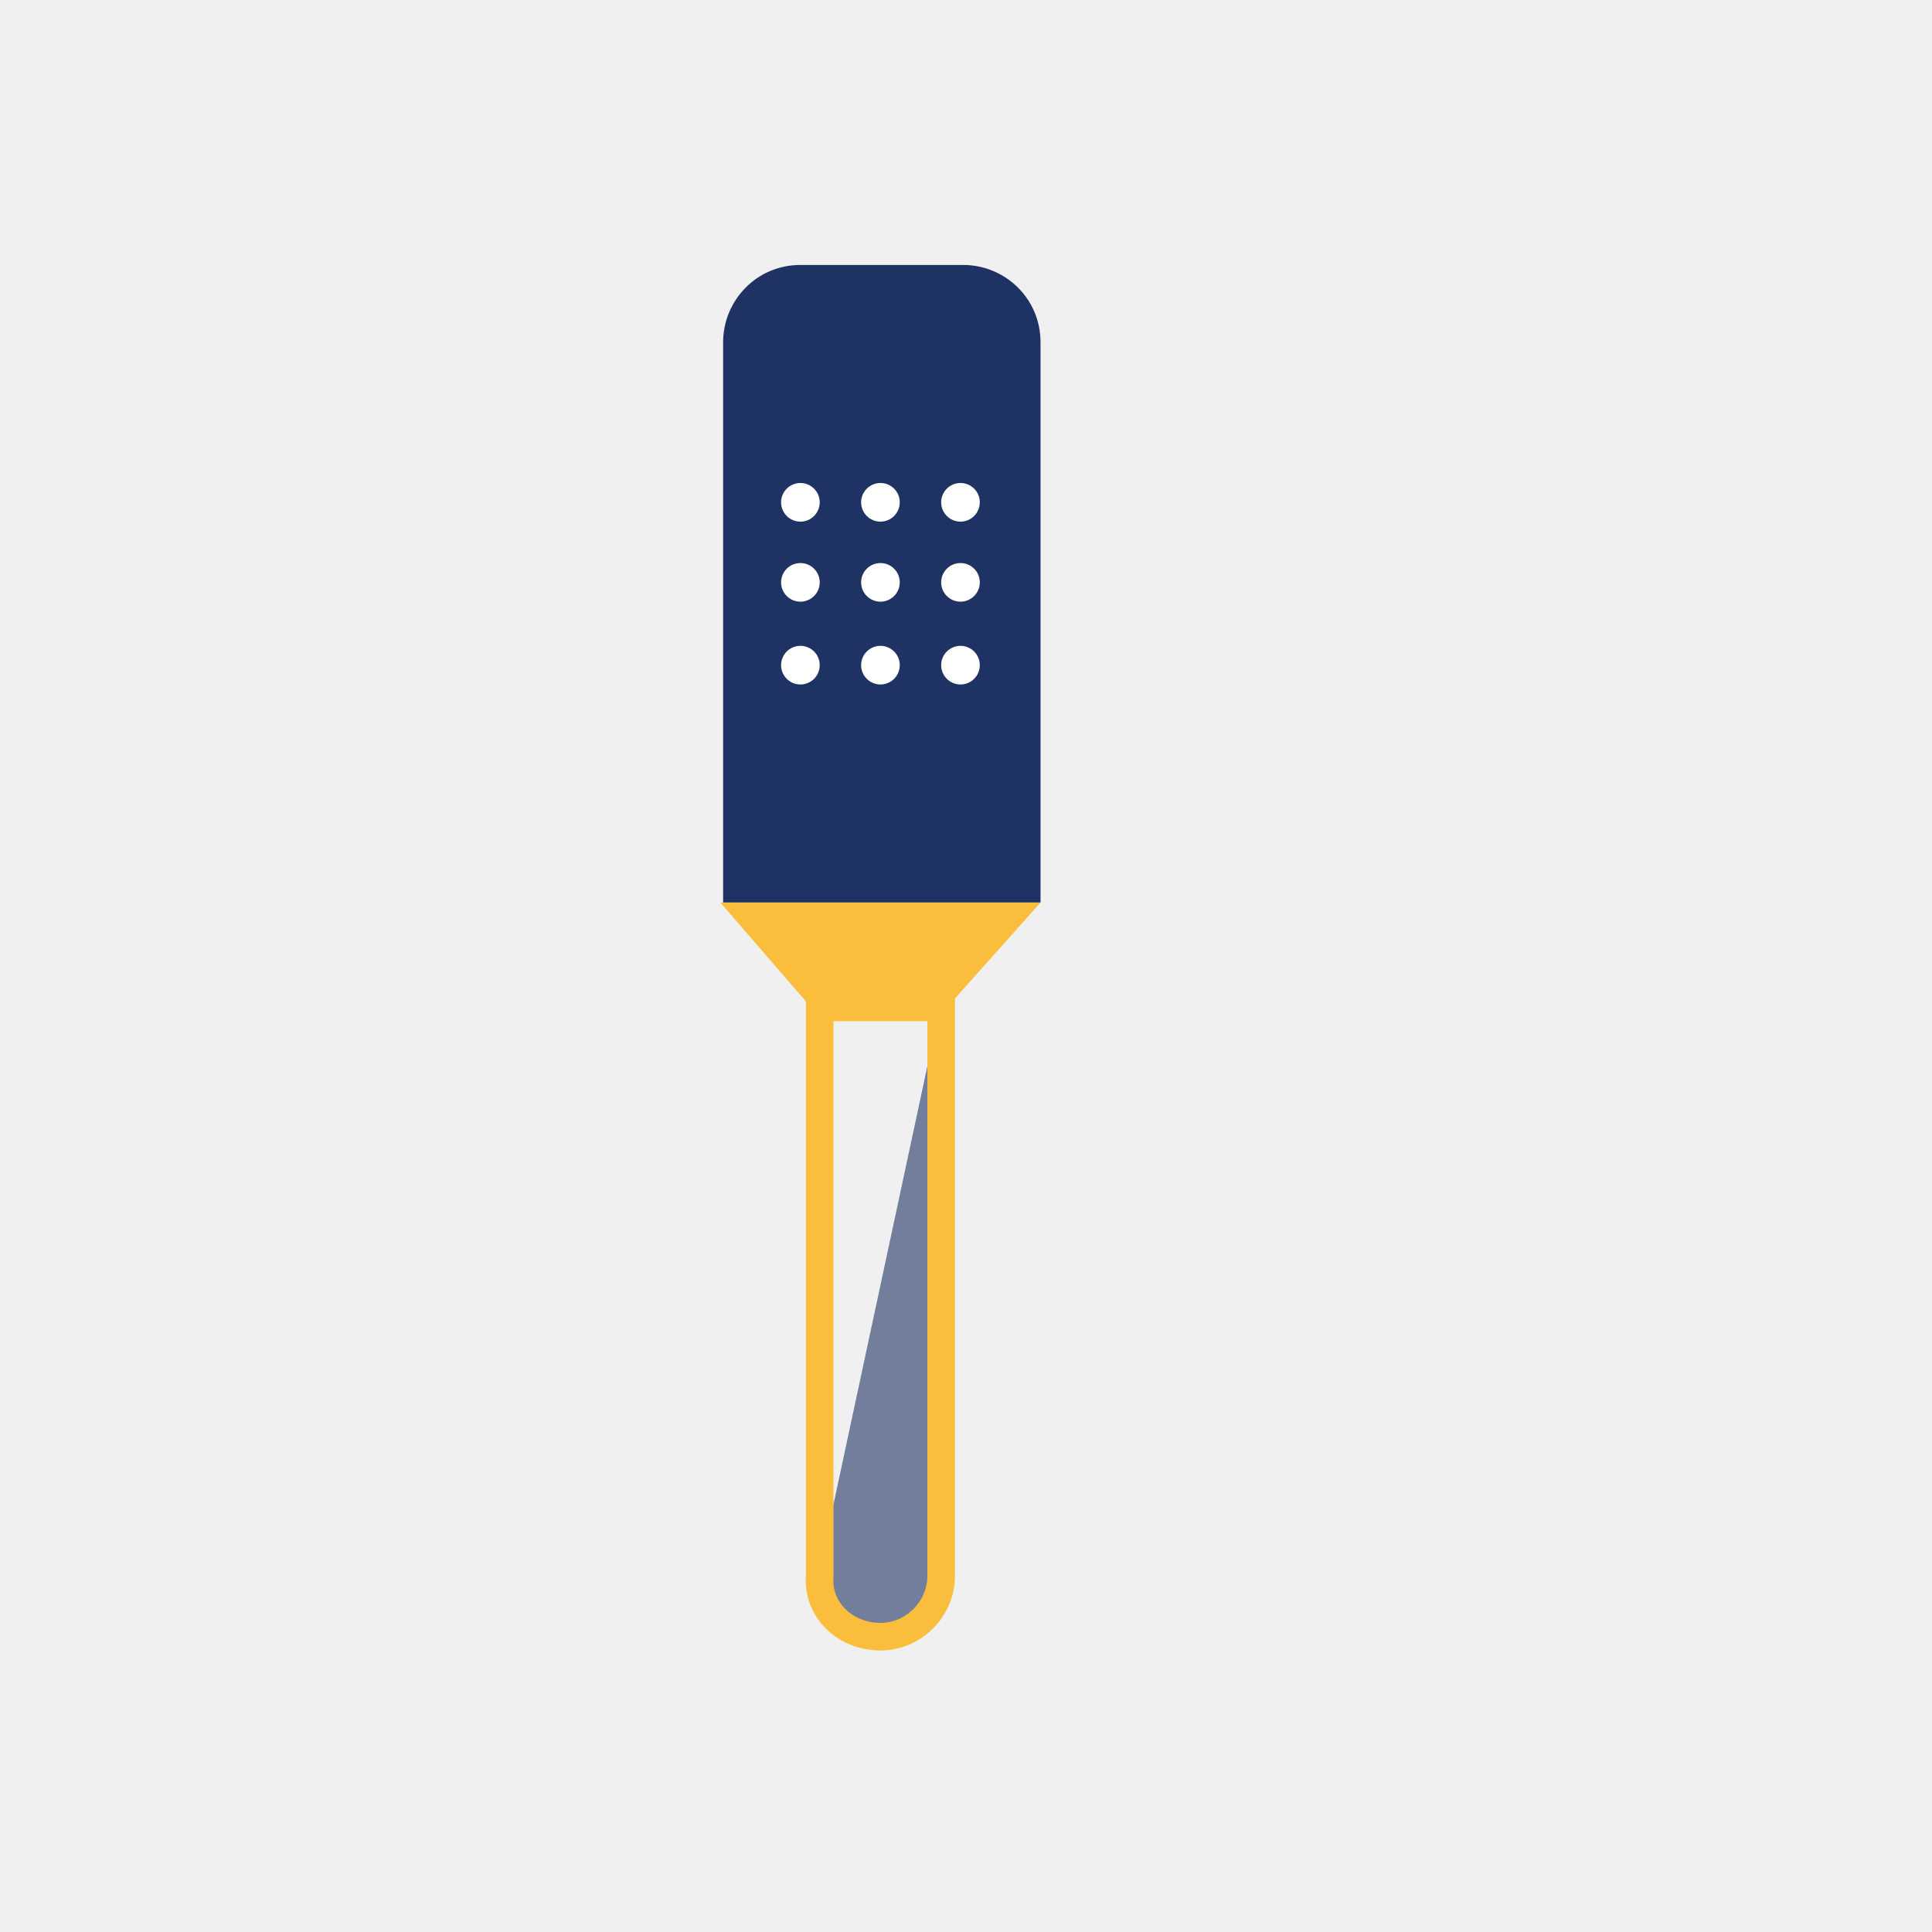
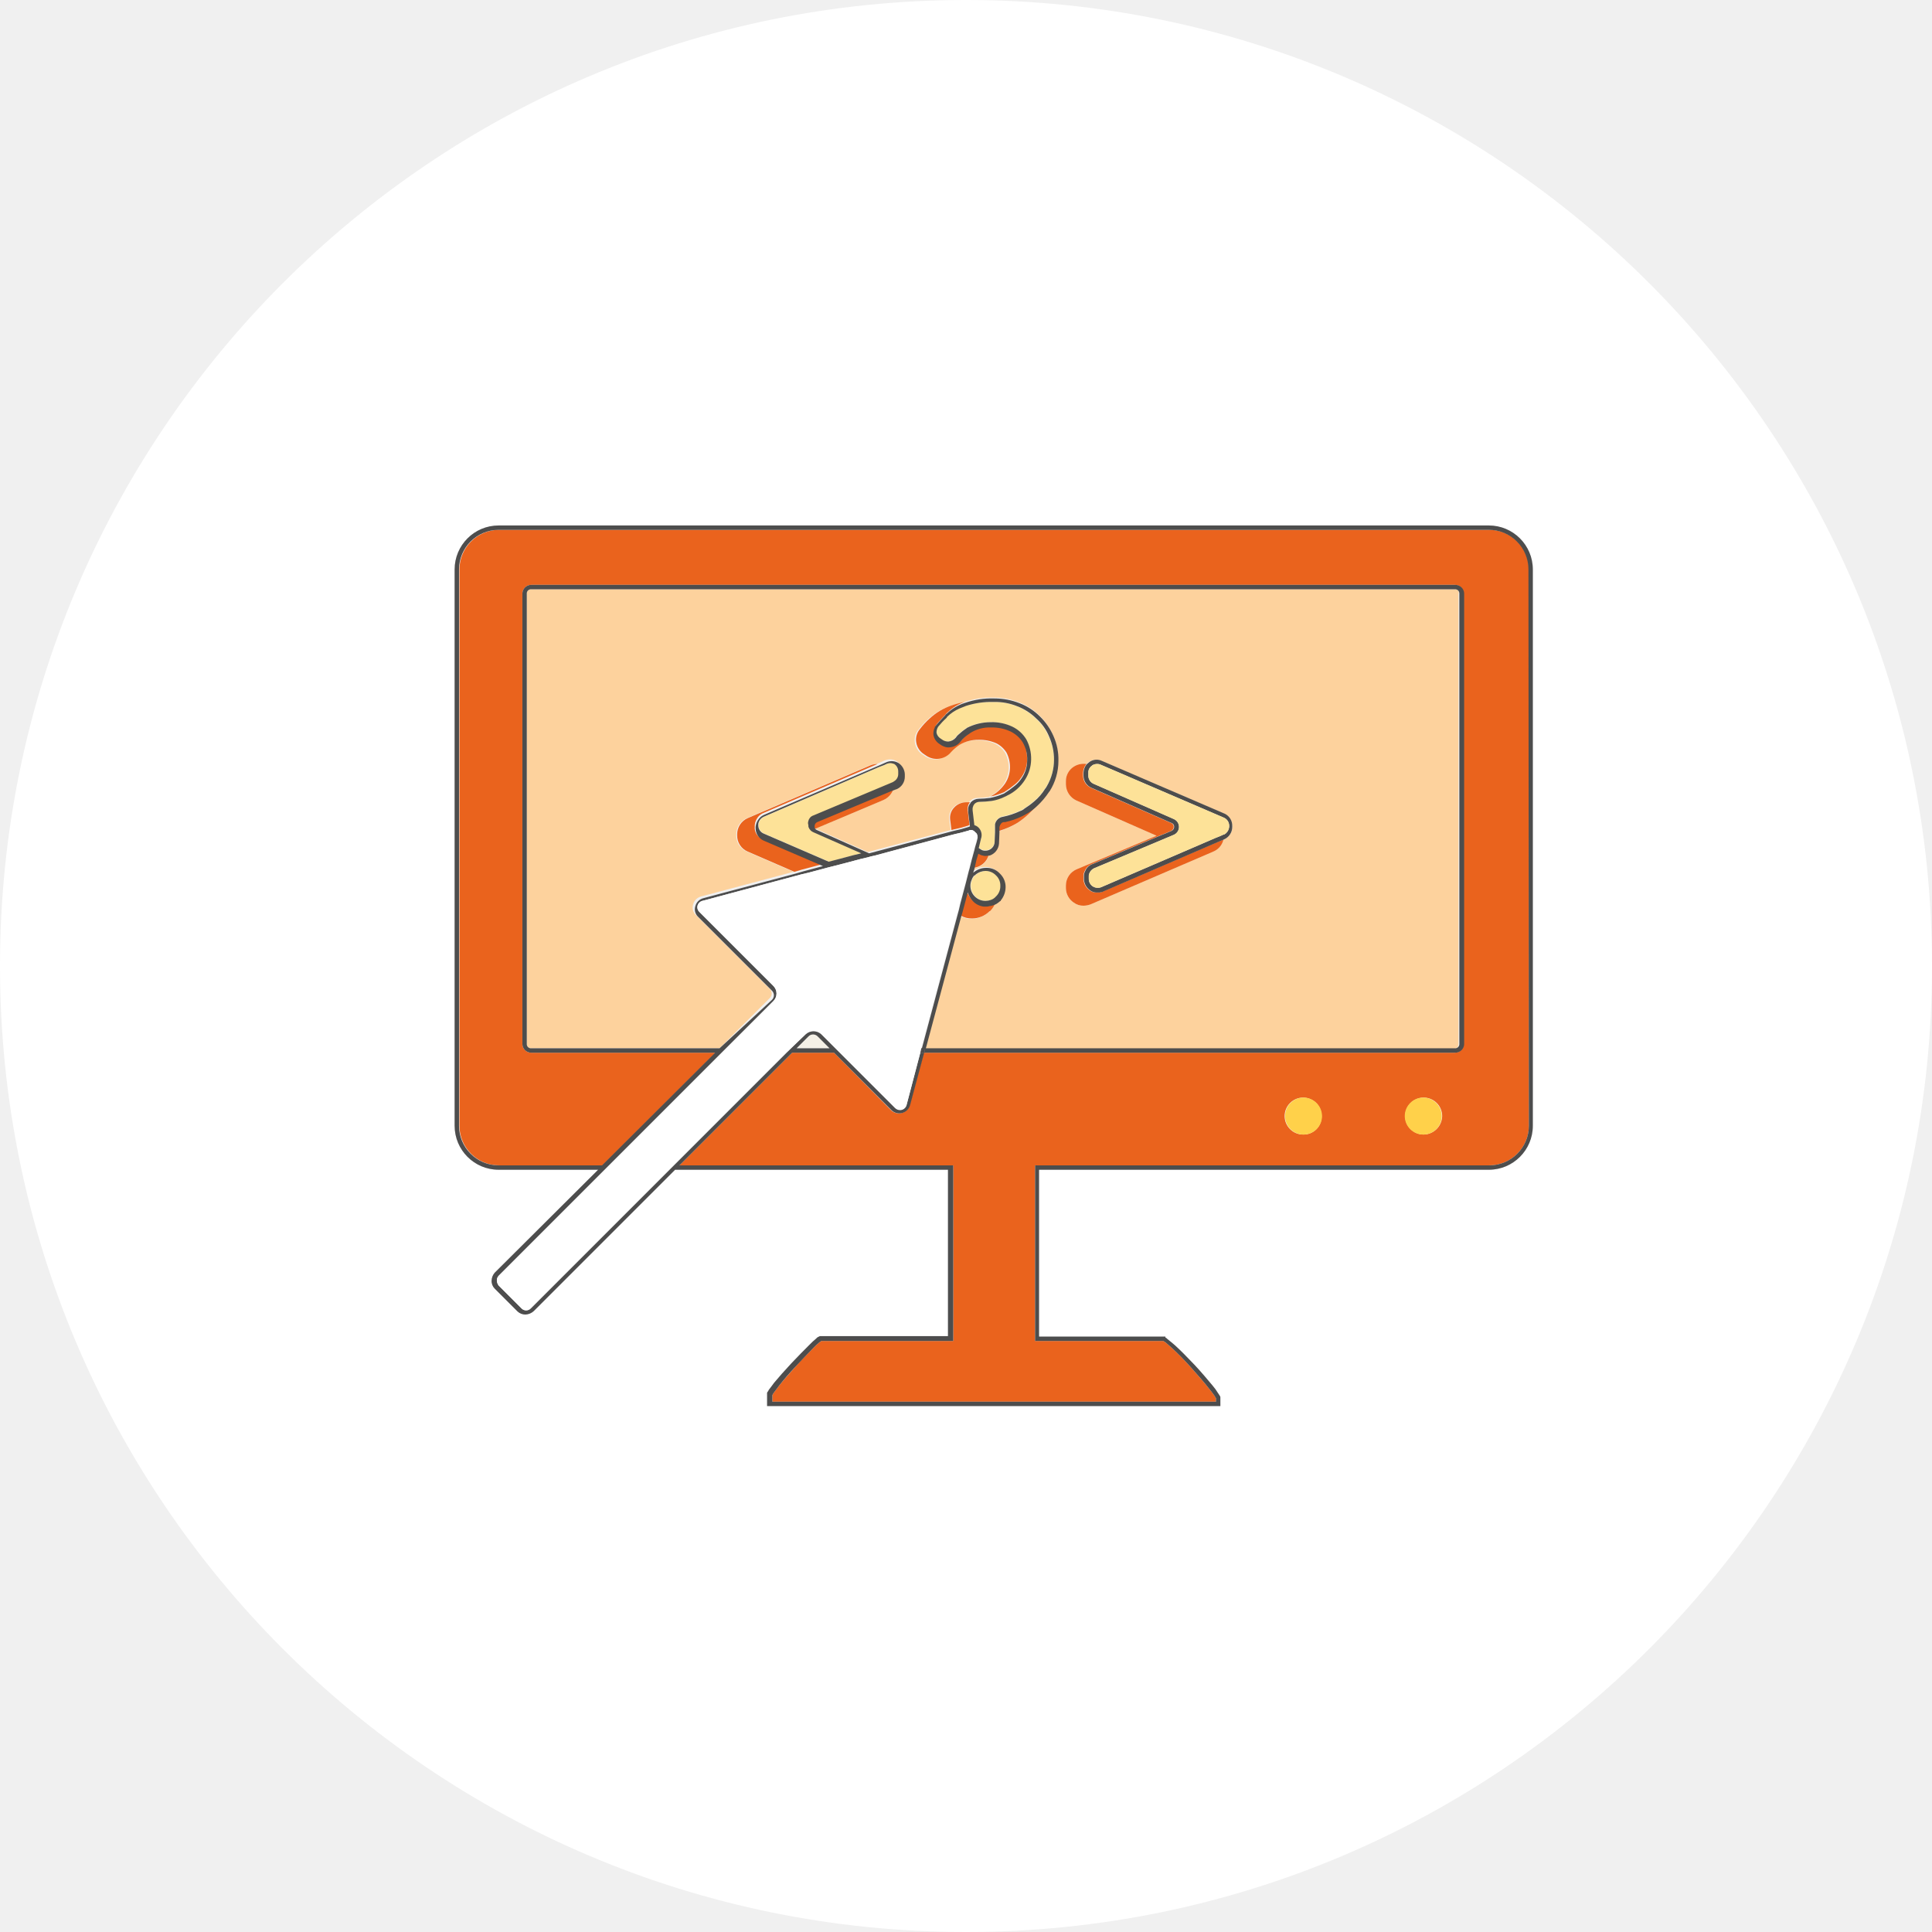
- <svg xmlns="http://www.w3.org/2000/svg" version="1.1" id="Layer_1" x="0px" y="0px" viewBox="-444 246 70 70" style="enable-background:new -444 246 70 70;" xml:space="preserve">
-   <style type="text/css">
- 	.st0{fill-rule:evenodd;clip-rule:evenodd;fill:#1E3264;}
- 	.st1{fill-rule:evenodd;clip-rule:evenodd;fill:#FABE3C;}
- 	.st2{fill:#FFFFFF;}
- 	.st3{opacity:0.6;fill:#1E3264;}
- 	.st4{fill-rule:evenodd;clip-rule:evenodd;fill:none;stroke:#FABE3C;stroke-miterlimit:10;}
- </style>
-   <path id="XMLID_24_" class="st0" d="M-417.9,278.7h11.6v-20.3c0-1.6-1.3-2.8-2.8-2.8h-5.9c-1.6,0-2.8,1.3-2.8,2.8V278.7z" />
-   <polyline id="XMLID_23_" class="st1" points="-406.3,278.7 -409.6,282.4 -414.7,282.4 -417.9,278.7 " />
-   <g id="XMLID_19_">
-     <circle id="XMLID_22_" class="st2" cx="-415" cy="264.2" r="0.7" />
-     <circle id="XMLID_21_" class="st2" cx="-412.1" cy="264.2" r="0.7" />
-     <circle id="XMLID_20_" class="st2" cx="-409.2" cy="264.2" r="0.7" />
+ <svg xmlns="http://www.w3.org/2000/svg" viewBox="0 0 439 439">
+   <g id="Layer_2" data-name="Layer 2">
+     <g id="Слой_1" data-name="Слой 1">
+       <path d="M209.3,238.2l-.1.5-.1.5h.9l.1-.5.1-.5ZM221,197.8l-.1.2c.1-.1.2-.2.3-.2Zm-11.7,40.4-.1.5-.1.5h.9l.1-.5.1-.5ZM221,197.8l-.1.2c.1-.1.2-.2.3-.2Zm-11.7,40.4-.1.5-.1.5h.9l.1-.5.1-.5ZM221,197.8l-.1.2c.1-.1.2-.2.3-.2Zm-11.7,40.4-.1.5-.1.5h.9l.1-.5.1-.5ZM221,197.8l-.1.2c.1-.1.2-.2.3-.2Zm-11.7,40.4-.1.5-.1.5h.9l.1-.5.1-.5ZM221,197.8l-.1.2c.1-.1.2-.2.3-.2Zm-11.7,40.4-.1.5-.1.5h.9l.1-.5.1-.5ZM221,197.8l-.1.2c.1-.1.2-.2.3-.2Zm-11.7,40.4-.1.5-.1.5h.9l.1-.5.1-.5ZM221,197.8l-.1.2c.1-.1.2-.2.3-.2Zm-11.7,40.4-.1.5-.1.5h.9l.1-.5.1-.5ZM221,197.8l-.1.2c.1-.1.2-.2.3-.2Zm-11.7,40.4-.1.5-.1.5h.9l.1-.5.1-.5ZM221,197.8l-.1.2c.1-.1.2-.2.3-.2Zm-11.7,40.4-.1.5-.1.5h.9l.1-.5.1-.5ZM221,197.8l-.1.2c.1-.1.2-.2.3-.2Zm-11.7,40.4-.1.5-.1.5h.9l.1-.5.1-.5ZM221,197.8l-.1.2c.1-.1.2-.2.3-.2Zm-11.7,40.4-.1.5-.1.5h.9l.1-.5.1-.5ZM221,197.8l-.1.2c.1-.1.2-.2.3-.2Zm-11.7,40.4-.1.5-.1.5h.9l.1-.5.1-.5ZM221,197.8l-.1.2c.1-.1.2-.2.3-.2Zm-11.7,40.4-.1.5-.1.5h.9l.1-.5.1-.5ZM221,197.8l-.1.2c.1-.1.2-.2.3-.2Zm-11.7,40.4-.1.5-.1.5h.9l.1-.5.1-.5ZM221,197.8l-.1.2c.1-.1.2-.2.3-.2Zm-11.7,40.4-.1.5-.1.5h.9l.1-.5.1-.5ZM221,197.8l-.1.2c.1-.1.2-.2.3-.2Zm-11.7,40.4-.1.5-.1.5h.9l.1-.5.1-.5ZM221,197.8l-.1.2c.1-.1.2-.2.3-.2Zm-11.7,40.4-.1.5-.1.5h.9l.1-.5.1-.5ZM221,197.8l-.1.2c.1-.1.2-.2.3-.2Zm-11.7,40.4-.1.5-.1.5h.9l.1-.5.1-.5ZM221,197.8l-.1.2c.1-.1.2-.2.3-.2Zm-11.7,40.4-.1.5-.1.5h.9l.1-.5.1-.5ZM221,197.8l-.1.2c.1-.1.2-.2.3-.2Zm-11.7,40.4-.1.5-.1.5h.9l.1-.5.1-.5ZM221,197.8l-.1.2c.1-.1.2-.2.3-.2Zm-11.7,40.4-.1.5-.1.5h.9l.1-.5.1-.5ZM221,197.8l-.1.2c.1-.1.2-.2.3-.2Zm-11.7,40.4-.1.5-.1.5h.9l.1-.5.1-.5ZM221,197.8l-.1.2c.1-.1.2-.2.3-.2Zm-11.7,40.4-.1.5-.1.5h.9l.1-.5.1-.5ZM221,197.8l-.1.2c.1-.1.2-.2.3-.2Zm-11.7,40.4-.1.5-.1.5h.9l.1-.5.1-.5ZM221,197.8l-.1.2c.1-.1.2-.2.3-.2Zm-11.7,40.4-.1.5-.1.5h.9l.1-.5.1-.5ZM221,197.8l-.1.2c.1-.1.2-.2.3-.2Zm-11.7,40.4-.1.5-.1.5h.9l.1-.5.1-.5ZM221,197.8l-.1.2c.1-.1.2-.2.3-.2Zm0,0-.1.2c.1-.1.2-.2.3-.2Zm-11.7,40.4-.1.5-.1.5h.9l.1-.5.1-.5Zm0,0-.1.5-.1.5h.9l.1-.5.1-.5ZM221,197.8l-.1.2c.1-.1.2-.2.3-.2Zm0,0-.1.2c.1-.1.2-.2.3-.2Zm-11.7,40.4-.1.5-.1.5h.9l.1-.5.1-.5Zm0,0-.1.5-.1.5h.9l.1-.5.1-.5ZM221,197.8l-.1.2c.1-.1.2-.2.3-.2Zm0,0-.1.2c.1-.1.2-.2.3-.2Zm-11.7,40.4-.1.5-.1.5h.9l.1-.5.1-.5Zm0,0-.1.5-.1.5h.9l.1-.5.1-.5ZM221,197.8l-.1.2c.1-.1.2-.2.3-.2Zm0,0-.1.2c.1-.1.2-.2.3-.2Zm-11.7,40.4-.1.5-.1.5h.9l.1-.5.1-.5Zm0,0-.1.5-.1.5h.9l.1-.5.1-.5ZM221,197.8l-.1.2c.1-.1.2-.2.3-.2Zm0,0-.1.2c.1-.1.2-.2.3-.2Zm-11.7,40.4-.1.5-.1.5h.9l.1-.5.1-.5Zm0,0-.1.5-.1.5h.9l.1-.5.1-.5ZM221,197.8l-.1.2c.1-.1.2-.2.3-.2Zm0,0-.1.2c.1-.1.2-.2.3-.2Zm-11.7,40.4-.1.5-.1.5h.9l.1-.5.1-.5ZM219.5,0C98.3,0,0,98.3,0,219.5S98.3,439,219.5,439,439,340.7,439,219.5,340.7,0,219.5,0ZM348.3,255.8a10,10,0,0,1-10,10H236.1v37.9h28.7v.2a1.76,1.76,0,0,1,.5.4c.4.3,1,.8,1.7,1.4,1.2,1.1,2.7,2.6,4.4,4.4s3,3.4,4.1,4.7a12.89,12.89,0,0,1,1.3,1.8,5.92,5.92,0,0,0,.4.6.6.6,0,0,1,.1.4v1.9h-103v-3a.31.31,0,0,1,.1-.2,2.19,2.19,0,0,0,.3-.5c.3-.4.7-.9,1.2-1.6,1-1.2,2.4-2.8,3.9-4.4s3-3.1,4.1-4.2a16.68,16.68,0,0,1,1.5-1.4c.2-.2.4-.3.5-.4s.1-.1.2-.1l.2-.1h29.1V265.8h-62l-32.1,32.1a2.93,2.93,0,0,1-1.9.8,2.57,2.57,0,0,1-1.8-.7l-5.2-5.2a2.41,2.41,0,0,1-.7-1.8,2.87,2.87,0,0,1,.7-1.8l23.5-23.4H113.3a10,10,0,0,1-10-10V129.4a10,10,0,0,1,10-10h225a10,10,0,0,1,10,10ZM221,197.8l-.1.2c.1-.1.2-.2.3-.2Zm-11.7,40.4-.1.5-.1.5h.9l.1-.5.1-.5Zm0,0-.1.5-.1.5h.9l.1-.5.1-.5ZM221,197.8l-.1.2c.1-.1.2-.2.3-.2Zm0,0-.1.2c.1-.1.2-.2.3-.2Zm-11.7,40.4-.1.5-.1.5h.9l.1-.5.1-.5Zm0,0-.1.5-.1.5h.9l.1-.5.1-.5ZM221,197.8l-.1.2c.1-.1.2-.2.3-.2Zm0,0-.1.2c.1-.1.2-.2.3-.2Zm-11.7,40.4-.1.5-.1.5h.9l.1-.5.1-.5Zm0,0-.1.5-.1.5h.9l.1-.5.1-.5ZM221,197.8l-.1.2c.1-.1.2-.2.3-.2Zm0,0-.1.2c.1-.1.2-.2.3-.2Zm-11.7,40.4-.1.5-.1.5h.9l.1-.5.1-.5Zm0,0-.1.5-.1.5h.9l.1-.5.1-.5ZM221,197.8l-.1.2c.1-.1.2-.2.3-.2Zm0,0-.1.2c.1-.1.2-.2.3-.2Zm-11.7,40.4-.1.5-.1.5h.9l.1-.5.1-.5Zm0,0-.1.5-.1.5h.9l.1-.5.1-.5ZM221,197.8l-.1.2c.1-.1.2-.2.3-.2Zm0,0-.1.2c.1-.1.2-.2.3-.2Zm-11.7,40.4-.1.5-.1.5h.9l.1-.5.1-.5Zm0,0-.1.5-.1.5h.9l.1-.5.1-.5ZM221,197.8l-.1.2c.1-.1.2-.2.3-.2Zm-11.7,40.4-.1.5-.1.5h.9l.1-.5.1-.5ZM221,197.8l-.1.2c.1-.1.2-.2.3-.2Zm-11.7,40.4-.1.5-.1.5h.9l.1-.5.1-.5ZM221,197.8l-.1.2c.1-.1.2-.2.3-.2Zm-11.7,40.4-.1.5-.1.5h.9l.1-.5.1-.5ZM221,197.8l-.1.2c.1-.1.2-.2.3-.2Zm-11.7,40.4-.1.5-.1.5h.9l.1-.5.1-.5ZM221,197.8l-.1.2c.1-.1.2-.2.3-.2Zm-11.7,40.4-.1.5-.1.5h.9l.1-.5.1-.5ZM221,197.8l-.1.2c.1-.1.2-.2.3-.2Zm-11.7,40.4-.1.5-.1.5h.9l.1-.5.1-.5ZM221,197.8l-.1.2c.1-.1.2-.2.3-.2Zm-11.7,40.4-.1.5-.1.5h.9l.1-.5.1-.5ZM221,197.8l-.1.2c.1-.1.2-.2.3-.2Zm-11.7,40.4-.1.5-.1.5h.9l.1-.5.1-.5ZM221,197.8l-.1.2c.1-.1.2-.2.3-.2Zm-11.7,40.4-.1.5-.1.5h.9l.1-.5.1-.5ZM221,197.8l-.1.2c.1-.1.2-.2.3-.2Zm-11.7,40.4-.1.5-.1.5h.9l.1-.5.1-.5ZM221,197.8l-.1.2c.1-.1.2-.2.3-.2Zm-11.7,40.4-.1.5-.1.5h.9l.1-.5.1-.5ZM221,197.8l-.1.2c.1-.1.2-.2.3-.2Zm-11.7,40.4-.1.5-.1.5h.9l.1-.5.1-.5ZM221,197.8l-.1.2c.1-.1.2-.2.3-.2Zm-11.7,40.4-.1.5-.1.5h.9l.1-.5.1-.5ZM221,197.8l-.1.2c.1-.1.2-.2.3-.2Zm-11.7,40.4-.1.5-.1.5h.9l.1-.5.1-.5ZM221,197.8l-.1.2c.1-.1.2-.2.3-.2Zm-11.7,40.4-.1.5-.1.5h.9l.1-.5.1-.5ZM221,197.8l-.1.2c.1-.1.2-.2.3-.2Zm-11.7,40.4-.1.5-.1.5h.9l.1-.5.1-.5ZM221,197.8l-.1.2c.1-.1.2-.2.3-.2Zm-11.7,40.4-.1.5-.1.5h.9l.1-.5.1-.5ZM221,197.8l-.1.2c.1-.1.2-.2.3-.2Zm-11.7,40.4-.1.5-.1.5h.9l.1-.5.1-.5ZM221,197.8l-.1.2c.1-.1.2-.2.3-.2Zm-11.7,40.4-.1.5-.1.5h.9l.1-.5.1-.5ZM221,197.8l-.1.2c.1-.1.2-.2.3-.2Zm-11.7,40.4-.1.5-.1.5h.9l.1-.5.1-.5ZM221,197.8l-.1.2c.1-.1.2-.2.3-.2Zm-11.7,40.4-.1.5-.1.5h.9l.1-.5.1-.5ZM221,197.8l-.1.2c.1-.1.2-.2.3-.2Zm-11.7,40.4-.1.5-.1.5h.9l.1-.5.1-.5ZM221,197.8l-.1.2c.1-.1.2-.2.3-.2Zm-11.7,40.4-.1.5-.1.5h.9l.1-.5.1-.5ZM221,197.8l-.1.2c.1-.1.2-.2.3-.2Zm-11.7,40.4-.1.5-.1.5h.9l.1-.5.1-.5ZM221,197.8l-.1.2c.1-.1.2-.2.3-.2Zm-11.7,40.4-.1.5-.1.5h.9l.1-.5.1-.5ZM221,197.8l-.1.2c.1-.1.2-.2.3-.2Z" fill="#fff" />
+       <path d="M209.3,238.2l-.1.5-.1.5h.9l.1-.5.1-.5ZM221,197.8l-.1.2c.1-.1.2-.2.3-.2Zm-11.4,40.4-.1.5-.1.5h.6l.1-.5.1-.5ZM221,197.8l-.1.2c.1-.1.2-.2.3-.2Zm-11.4,40.4-.1.5-.1.5h.6l.1-.5.1-.5ZM221,197.8l-.1.2c.1-.1.2-.2.3-.2Zm-11.4,40.4-.1.5-.1.5h.6l.1-.5.1-.5ZM221,197.8l-.1.2c.1-.1.2-.2.3-.2Zm-11.4,40.4-.1.5-.1.5h.6l.1-.5.1-.5ZM221,197.8l-.1.2c.1-.1.2-.2.3-.2Zm-11.4,40.4-.1.5-.1.5h.6l.1-.5.1-.5ZM221,197.8l-.1.2c.1-.1.2-.2.3-.2Zm-11.4,40.4-.1.5-.1.5h.6l.1-.5.1-.5ZM221,197.8l-.1.2c.1-.1.2-.2.3-.2Zm-11.4,40.4-.1.5-.1.5h.6l.1-.5.1-.5ZM221,197.8l-.1.2c.1-.1.2-.2.3-.2Zm-11.4,40.4-.1.5-.1.5h.6l.1-.5.1-.5ZM221,197.8l-.1.2c.1-.1.2-.2.3-.2Zm-11.4,40.4-.1.5-.1.5h.6l.1-.5.1-.5ZM221,197.8l-.1.2c.1-.1.2-.2.3-.2Zm-11.4,40.4-.1.5-.1.5h.6l.1-.5.1-.5ZM221,197.8l-.1.2c.1-.1.2-.2.3-.2Zm-11.4,40.4-.1.5-.1.5h.6l.1-.5.1-.5ZM221,197.8l-.1.2c.1-.1.2-.2.3-.2Zm-11.4,40.4-.1.5-.1.5h.6l.1-.5.1-.5ZM221,197.8l-.1.2c.1-.1.2-.2.3-.2Zm-11.4,40.4-.1.5-.1.5h.6l.1-.5.1-.5ZM221,197.8l-.1.2c.1-.1.2-.2.3-.2Zm-11.4,40.4-.1.5-.1.5h.6l.1-.5.1-.5ZM221,197.8l-.1.2c.1-.1.2-.2.3-.2Zm-11.4,40.4-.1.5-.1.5h.6l.1-.5.1-.5ZM221,197.8l-.1.2c.1-.1.2-.2.3-.2Zm-11.4,40.4-.1.5-.1.5h.6l.1-.5.1-.5ZM221,197.8l-.1.2c.1-.1.2-.2.3-.2Zm0,0-.1.2c.1-.1.2-.2.3-.2Zm-11.4,40.4-.1.5-.1.5h.6l.1-.5.1-.5ZM221,197.8l-.1.2c.1-.1.2-.2.3-.2Zm-11.4,40.4-.1.5-.1.5h.6l.1-.5.1-.5ZM221,197.8l-.1.2c.1-.1.2-.2.3-.2Zm-11.4,40.4-.1.5-.1.5h.6l.1-.5.1-.5ZM221,197.8l-.1.2c.1-.1.2-.2.3-.2Zm-11.4,40.4-.1.5-.1.5h.6l.1-.5.1-.5Zm0,0-.1.5-.1.5h.6l.1-.5.1-.5ZM221,197.8l-.1.2c.1-.1.2-.2.3-.2Zm-11.4,40.4-.1.5-.1.5h.6l.1-.5.1-.5ZM221,197.8l-.1.2c.1-.1.2-.2.3-.2Zm-11.4,40.4-.1.5-.1.5h.6l.1-.5.1-.5ZM221,197.8l-.1.2c.1-.1.2-.2.3-.2Zm-11.4,40.4-.1.5-.1.5h.6l.1-.5.1-.5ZM221,197.8l-.1.2c.1-.1.2-.2.3-.2Zm-11.4,40.4-.1.5-.1.5h.6l.1-.5.1-.5ZM221,197.8l-.1.2c.1-.1.2-.2.3-.2Zm-11.4,40.4-.1.5-.1.5h.6l.1-.5.1-.5ZM221,197.8l-.1.2c.1-.1.2-.2.3-.2Zm-11.4,40.4-.1.5-.1.5h.6l.1-.5.1-.5ZM221,197.8l-.1.2c.1-.1.2-.2.3-.2Zm-11.4,40.4-.1.5-.1.5h.6l.1-.5.1-.5ZM221,197.8l-.1.2c.1-.1.2-.2.3-.2Zm-11.4,40.4-.1.5-.1.5h.6l.1-.5.1-.5ZM221,197.8l-.1.2c.1-.1.2-.2.3-.2Zm-11.4,40.4-.1.5-.1.5h.6l.1-.5.1-.5ZM221,197.8l-.1.2c.1-.1.2-.2.3-.2Zm-11.4,40.4-.1.5-.1.5h.6l.1-.5.1-.5ZM221,197.8l-.1.2c.1-.1.2-.2.3-.2Zm-11.4,40.4-.1.5-.1.5h.6l.1-.5.1-.5ZM221,197.8l-.1.2c.1-.1.2-.2.3-.2Zm-11.4,40.4-.1.5-.1.5h.6l.1-.5.1-.5ZM221,197.8l-.1.2c.1-.1.2-.2.3-.2Z" fill="#ea631d" />
+       <path d="M338.4,120.4h-225a9,9,0,0,0-9,9V255.8a9,9,0,0,0,9,9h23.5l25.7-25.6H120.7a2,2,0,0,1-2-2V134.9a2,2,0,0,1,2-2H330.6a2,2,0,0,1,2,2V237.2a2,2,0,0,1-2,2H209.9l-3.2,11.9a2.52,2.52,0,0,1-1.8,1.8,2.56,2.56,0,0,1-2.4-.6l-13-13.1H180l-25.6,25.6h62.2v39.9h-30a1.38,1.38,0,0,1-.4.3,14.27,14.27,0,0,0-1.4,1.3c-1.1,1.1-2.5,2.5-4,4.2s-2.8,3.1-3.8,4.4c-.5.7-.9,1.2-1.2,1.6-.1.2-.2.3-.3.5v1.5H276.3v-.8a2.19,2.19,0,0,1-.3-.5c-.3-.4-.7-1-1.3-1.7-1-1.3-2.5-3-4-4.7s-3.1-3.3-4.3-4.4c-.7-.6-1.2-1.1-1.6-1.4-.2-.1-.4-.3-.5-.3H235.2V264.8H338.4a9,9,0,0,0,9-9V129.4A9,9,0,0,0,338.4,120.4ZM296.1,257.8a4.2,4.2,0,1,1,4.2-4.2A4.1,4.1,0,0,1,296.1,257.8Zm27.4,0a4.2,4.2,0,1,1,4.2-4.2A4.29,4.29,0,0,1,323.5,257.8Z" fill="#ea631d" />
+       <path d="M209.3,238.2l-.1.5h.9l.1-.5ZM221,197.8l-.1.2c.1-.1.2-.2.3-.2Z" fill="#fdd29d" />
+       <path d="M188.5,238.2H181l2.7-2.7a1.45,1.45,0,0,1,2.1,0Z" fill="#f4f0e6" />
+       <path d="M209.3,238.2l-.1.5-.1.5h.9l.1-.5.1-.5Z" fill="#4d4d4d" />
+       <path d="M330.6,133.9H120.7a.94.94,0,0,0-1,1V237.2a.94.94,0,0,0,1,1h42.8l11.4-11.4a1.45,1.45,0,0,0,0-2.1l-16.8-16.8a2.33,2.33,0,0,1-.6-2.4,2.52,2.52,0,0,1,1.8-1.8l21-5.6-10.6-4.6a3.93,3.93,0,0,1-2.4-3.7v-.2a4,4,0,0,1,2.4-3.7l27.9-12a4.15,4.15,0,0,1,1.6-.3l1.8-.8a3.07,3.07,0,0,1,2.8.2,3.23,3.23,0,0,1,1.4,2.5v.6a3.08,3.08,0,0,1-1.8,2.8l-.3.1a4.19,4.19,0,0,1-2.4,2.8l-15.4,6.5,11.9,5.3,18.8-5-.3-2.4a3.32,3.32,0,0,1,.9-2.7,3.73,3.73,0,0,1,2.6-1.2h1c0-.1.1-.1.1-.2a2.5,2.5,0,0,1,1.8-.8,21.12,21.12,0,0,0,2.6-.2,9.11,9.11,0,0,0,3.4-3,6.83,6.83,0,0,0,1.1-3.5,7.24,7.24,0,0,0-.8-3.5,5.83,5.83,0,0,0-2.3-2.1,9.49,9.49,0,0,0-4-.8,8.32,8.32,0,0,0-4.3,1.1,10.61,10.61,0,0,0-2,1.7,4.22,4.22,0,0,1-5.5.9l-.6-.4a3.9,3.9,0,0,1-1.8-2.7,3.66,3.66,0,0,1,.8-3,17,17,0,0,1,2.2-2.4,13.91,13.91,0,0,1,5-3,21.68,21.68,0,0,1,3-.8c.1,0,.2-.1.3-.1a18.34,18.34,0,0,1,6.6-1,15.75,15.75,0,0,1,5.8,1.1,13.1,13.1,0,0,1,4.6,3,13.94,13.94,0,0,1,3.1,4.5,13,13,0,0,1,1.1,5.6,12.9,12.9,0,0,1-2,6.9l-.1.1a14.84,14.84,0,0,1-2.8,3.3,18.12,18.12,0,0,1-4.3,4l-.5.3a18,18,0,0,1-3.8,1.6l-.1,2.6a3.12,3.12,0,0,1-2.1,2.7,4,4,0,0,1-3.6,3.1l-.2.6h.2a4.39,4.39,0,0,1,2.7-.9,4,4,0,0,1,3.1,1.3,4.16,4.16,0,0,1,1.3,3.1,4.82,4.82,0,0,1-1.1,3v.1l-.2.1a2.1,2.1,0,0,1-.8.6,5.54,5.54,0,0,1-1.2,1.9l-.2.1a5.61,5.61,0,0,1-3.9,1.6,5,5,0,0,1-2.7-.7L210,238.3H330.4a.94.94,0,0,0,1-1V135C331.6,134.3,331.3,133.9,330.6,133.9Zm-50.6,54a3.08,3.08,0,0,1-1.8,2.8l-.2.1a3.89,3.89,0,0,1-2.3,2.7l-27.9,12a5,5,0,0,1-1.6.3,3.6,3.6,0,0,1-2.2-.7,4,4,0,0,1-1.8-3.3v-.6a4,4,0,0,1,2.5-3.7l18.1-7.6-18.2-8a4.09,4.09,0,0,1-2.4-3.7v-.7a3.86,3.86,0,0,1,1.8-3.3,4.16,4.16,0,0,1,2.9-.6,2.65,2.65,0,0,1,.6-.5,2.8,2.8,0,0,1,2.8-.2l27.9,12a3.08,3.08,0,0,1,1.8,2.8v.2Z" fill="#fdd29d" />
+       <path d="M327.6,253.6a4.2,4.2,0,1,1-4.2-4.2A4.23,4.23,0,0,1,327.6,253.6Z" fill="#ffd14a" />
+       <path d="M300.4,253.6a4.2,4.2,0,1,1-4.2-4.2A4.23,4.23,0,0,1,300.4,253.6Z" fill="#ffd14a" />
+       <path d="M278,190.8a3.89,3.89,0,0,1-2.3,2.7l-27.9,12a5,5,0,0,1-1.6.3,3.6,3.6,0,0,1-2.2-.7,4,4,0,0,1-1.8-3.3v-.6a4,4,0,0,1,2.5-3.7l18.1-7.6-18.2-8a4.09,4.09,0,0,1-2.4-3.7v-.7a3.86,3.86,0,0,1,1.8-3.3,4.16,4.16,0,0,1,2.9-.6,2.66,2.66,0,0,0-.6,1,3,3,0,0,0-.2,1v.7a3,3,0,0,0,1.8,2.7l18.2,8a.87.87,0,0,1,.6.9,1,1,0,0,1-.6.9l-1.4.6-1,.4L248,196.4a2.76,2.76,0,0,0-1.5,1.5,2.28,2.28,0,0,0-.3,1.1v.8a3.23,3.23,0,0,0,1.4,2.5,2.39,2.39,0,0,0,1.4.5h.2a3.75,3.75,0,0,0,1.1-.1l26.4-11.4Z" fill="#ea631d" />
+       <path d="M233.4,172.5a7.1,7.1,0,0,1-1.3,4.1,7.28,7.28,0,0,1-1.7,1.8,19.08,19.08,0,0,1-2.1,1.5.76.76,0,0,1-.4.2,14,14,0,0,1-2.9.9,9.11,9.11,0,0,0,3.4-3,6.83,6.83,0,0,0,1.1-3.5,7.24,7.24,0,0,0-.8-3.5,5.83,5.83,0,0,0-2.3-2.1,9.49,9.49,0,0,0-4-.8,8.32,8.32,0,0,0-4.3,1.1,10.61,10.61,0,0,0-2,1.7,4.22,4.22,0,0,1-5.5.9l-.6-.4a3.9,3.9,0,0,1-1.8-2.7,3.66,3.66,0,0,1,.8-3,17,17,0,0,1,2.2-2.4,13.91,13.91,0,0,1,5-3,21.68,21.68,0,0,1,3-.8,10.48,10.48,0,0,0-3.8,2.3c-.1.1-.3.2-.4.4-.7.7-1.4,1.5-2.1,2.3-.1.2-.3.3-.3.5a3.23,3.23,0,0,0-.3,1.7,3,3,0,0,0,1.3,2l.6.4a4.88,4.88,0,0,0,.7.3,2.46,2.46,0,0,0,1.2.1,3.47,3.47,0,0,0,2.3-1.2c.1-.2.3-.3.4-.5a7.46,7.46,0,0,1,1.7-1.4l.1-.1a8.21,8.21,0,0,1,4.8-1.3,9.86,9.86,0,0,1,4.4.9,6.78,6.78,0,0,1,2.8,2.5A11.94,11.94,0,0,1,233.4,172.5Z" fill="#ea631d" />
+       <path d="M226.2,205.1A5.54,5.54,0,0,1,225,207l-.2.1a5.61,5.61,0,0,1-3.9,1.6,5,5,0,0,1-2.7-.7l.3-1,.3-1.1.9-3.4a5.24,5.24,0,0,0,1.1,1.9,4.08,4.08,0,0,0,2.5,1.3h.6a1.7,1.7,0,0,0,.7-.1A3,3,0,0,0,226.2,205.1Z" fill="#ea631d" />
+       <path d="M173.2,190.6l13.5,5.8-3,.8-1.5.4-1.7.5-10.6-4.6a3.93,3.93,0,0,1-2.4-3.7v-.2a4,4,0,0,1,2.4-3.7l27.9-12a4.15,4.15,0,0,1,1.6-.3l-26.1,11.2A3,3,0,0,0,172,186a3.33,3.33,0,0,0-.5,1.5v.3A2.7,2.7,0,0,0,173.2,190.6Z" fill="#ea631d" />
+       <path d="M221,197.8l-.1.2c.1-.1.2-.2.3-.2Z" fill="#ea631d" />
+       <path d="M235.6,182.9a18.12,18.12,0,0,1-4.3,4l-.5.3a18,18,0,0,1-3.8,1.6v-1.2a2,2,0,0,1,.4-.8.91.91,0,0,1,.7-.3h.2a17.06,17.06,0,0,0,3.8-1.3,10.91,10.91,0,0,0,1.1-.6l.2-.1A17.68,17.68,0,0,0,235.6,182.9Z" fill="#ea631d" />
+       <path d="M219.9,184.2l.4,3.3a.37.37,0,0,0-.3.1l-1.7.5-1.3.3-.8.2-.3-2.4a3.32,3.32,0,0,1,.9-2.7,3.73,3.73,0,0,1,2.6-1.2h1a2.08,2.08,0,0,0-.5,1.2v.7Z" fill="#ea631d" />
+       <path d="M224.7,194.1a4,4,0,0,1-3.6,3.1l.2-.9.3-1.3.4-1.3.6.3c.3.1.5.1.8.2h.3A2.51,2.51,0,0,0,224.7,194.1Z" fill="#ea631d" />
+       <path d="M203.1,179a4.19,4.19,0,0,1-2.4,2.8l-15.4,6.5a.79.79,0,0,1-.5-.8v-.1a1,1,0,0,1,.6-.9l16.5-6.9Z" fill="#ea631d" />
+       <path d="M239.5,172.5a11.93,11.93,0,0,1-1.6,6c-.1.2-.2.3-.3.5l-.1.1A11.63,11.63,0,0,1,235,182a19.52,19.52,0,0,1-2.3,1.7l-.1.1a3,3,0,0,1-.8.4,17.87,17.87,0,0,1-3.9,1.3,2.13,2.13,0,0,0-1.8,1.7V189l-.1,2.3a2,2,0,0,1-1,1.6,2,2,0,0,1-1.1.3h-.2a1.45,1.45,0,0,1-.7-.2c-.2-.1-.4-.3-.6-.4l.5-2.1a2.33,2.33,0,0,0-.6-2.4,2.07,2.07,0,0,0-1-.6l-.4-3.4v-.3a.9.9,0,0,1,.1-.5c0-.2.2-.4.3-.6a1.61,1.61,0,0,1,1.1-.5,24.58,24.58,0,0,0,2.8-.2,10.25,10.25,0,0,0,3.1-1c.2-.1.3-.1.4-.2a9.68,9.68,0,0,0,4.1-3.6,8.82,8.82,0,0,0,1.4-4.6,9.2,9.2,0,0,0-1.1-4.6,7.49,7.49,0,0,0-3.2-2.9,10.73,10.73,0,0,0-4.9-1,12,12,0,0,0-5.4,1.3l-.1.1a13.93,13.93,0,0,0-1.9,1.5,2.65,2.65,0,0,0-.5.6,2.59,2.59,0,0,1-1.7.9,2.38,2.38,0,0,1-1.2-.3l-.6-.4a2,2,0,0,1-.9-1.3,2.3,2.3,0,0,1,.4-1.4,18,18,0,0,1,1.9-2l.1-.2a9.23,9.23,0,0,1,2.8-1.9l1.5-.6a18.66,18.66,0,0,1,6.1-.9h.2a13.33,13.33,0,0,1,5.4,1,12.31,12.31,0,0,1,4.3,2.8,10.94,10.94,0,0,1,2.9,4.1A12.33,12.33,0,0,1,239.5,172.5Z" fill="#fde298" />
+       <path d="M278.3,184.9l-27.9-12a2.8,2.8,0,0,0-2.8.2c-.2.2-.4.3-.6.5a2.66,2.66,0,0,0-.6,1,3,3,0,0,0-.2,1v.7A3,3,0,0,0,248,179l18.2,8a.87.87,0,0,1,.6.9,1,1,0,0,1-.6.9l-1.4.6-1,.4-15.7,6.6a2.76,2.76,0,0,0-1.5,1.5,2.28,2.28,0,0,0-.3,1.1v.8a3.23,3.23,0,0,0,1.4,2.5,2.39,2.39,0,0,0,1.4.5h.2a3.75,3.75,0,0,0,1.1-.1l26.4-11.4,1.2-.5.2-.1a3.08,3.08,0,0,0,1.8-2.8v-.2A3,3,0,0,0,278.3,184.9Zm1,2.9a2.19,2.19,0,0,1-1.1,1.8h-.1l-.9.4-1,.4-26,11.2a2.15,2.15,0,0,1-1.9-.2,2,2,0,0,1-.9-1.7v-.6a1.27,1.27,0,0,1,.1-.6,2.16,2.16,0,0,1,1.1-1.2l16.2-6.8,1.9-.8a1.95,1.95,0,0,0,0-3.6l-18.2-8a2,2,0,0,1-1.2-1.8v-.7a1.48,1.48,0,0,1,.1-.7,1.85,1.85,0,0,1,.7-.9l.1-.1a2,2,0,0,1,1.1-.3,1.83,1.83,0,0,1,.9.2l27.9,12a2,2,0,0,1,1.2,1.8v.2Z" fill="#4d4d4d" />
+       <path d="M279.3,187.6v.2a2.19,2.19,0,0,1-1.1,1.8h-.1l-.9.4-1,.4-26,11.2a2.15,2.15,0,0,1-1.9-.2,2,2,0,0,1-.9-1.7v-.6a1.27,1.27,0,0,1,.1-.6,2.16,2.16,0,0,1,1.1-1.2l16.2-6.8,1.9-.8a1.95,1.95,0,0,0,0-3.6l-18.2-8a2,2,0,0,1-1.2-1.8v-.7a1.48,1.48,0,0,1,.1-.7,1.85,1.85,0,0,1,.7-.9l.1-.1a2,2,0,0,1,1.1-.3,1.83,1.83,0,0,1,.9.2l27.9,12A2,2,0,0,1,279.3,187.6Z" fill="#fde298" />
+       <path d="M227.4,201.3a3.16,3.16,0,0,1-.8,2.2l-.2.2a2.55,2.55,0,0,1-1.2.8,3.59,3.59,0,0,1-1.1.2H224a3.41,3.41,0,0,1-3.4-3.4,3.19,3.19,0,0,1,.3-1.4,2.66,2.66,0,0,1,.6-1h.2v-.1a3.75,3.75,0,0,1,1.2-.7,3.59,3.59,0,0,1,1.1-.2,3.25,3.25,0,0,1,2.4,1A3.49,3.49,0,0,1,227.4,201.3Z" fill="#fde298" />
+       <path d="M209.3,238.2l-.1.5-.1.5h.3l.1-.5.1-.5Zm0,0-.1.5-.1.5h.3l.1-.5.1-.5Zm0,0-.1.5-.1.5h.3l.1-.5.1-.5Zm0,0-.1.5-.1.5h.3l.1-.5.1-.5Zm0,0-.1.5-.1.5h.3l.1-.5.1-.5Zm0,0-.1.5-.1.5h.3l.1-.5.1-.5Zm0,0-.1.5-.1.5h.3l.1-.5.1-.5Zm0,0-.1.5-.1.5h.3l.1-.5.1-.5Zm0,0-.1.5-.1.5h.3l.1-.5.1-.5Zm0,0-.1.5-.1.5h.3l.1-.5.1-.5Zm0,0-.1.5-.1.5h.3l.1-.5.1-.5Zm0,0-.1.5-.1.5h.3l.1-.5.1-.5Zm0,0-.1.5-.1.5h.3l.1-.5.1-.5Z" fill="#fff" />
+       <path d="M209.3,238.2l-.1.5-.1.5h.9l.1-.5.1-.5Zm0,0-.1.5-.1.5h.9l.1-.5.1-.5Zm0,0-.1.5-.1.5h.9l.1-.5.1-.5Zm0,0-.1.5-.1.5h.9l.1-.5.1-.5Zm0,0-.1.5-.1.5h.9l.1-.5.1-.5Zm0,0-.1.5-.1.5h.9l.1-.5.1-.5Zm0,0-.1.5-.1.5h.9l.1-.5.1-.5Zm0,0-.1.5-.1.5h.9l.1-.5.1-.5Zm0,0-.1.5-.1.5h.9l.1-.5.1-.5Zm0,0-.1.5-.1.5h.9l.1-.5.1-.5Zm0,0-.1.5-.1.5h.9l.1-.5.1-.5Zm0,0-.1.5-.1.5h.9l.1-.5.1-.5Zm0,0-.1.5-.1.5h.9l.1-.5.1-.5Zm0,0-.1.5-.1.5h.9l.1-.5.1-.5Zm0,0-.1.5-.1.5h.9l.1-.5.1-.5Zm0,0-.1.5-.1.5h.9l.1-.5.1-.5Zm0,0-.1.5-.1.5h.9l.1-.5.1-.5Zm0,0-.1.5-.1.5h.9l.1-.5.1-.5Zm0,0-.1.5-.1.5h.9l.1-.5.1-.5Z" fill="#4d4d4d" />
+       <path d="M204.2,175.5v.6a1.89,1.89,0,0,1-.9,1.6c-.1.1-.2.1-.3.2l-.7.3-1.2.5-16.2,6.8a1.67,1.67,0,0,0-1.1,1.2,1.85,1.85,0,0,0,0,1.2,2.18,2.18,0,0,0,.5.8,2.09,2.09,0,0,0,.6.4l10.9,4.8-1.7.4-1.5.4-1.5.4-2.7.7-14.8-6.4a2,2,0,0,1-1.2-1.8v-.2a1.27,1.27,0,0,1,.1-.6,2.16,2.16,0,0,1,1.1-1.2l26.2-11.3,1.3-.5.4-.2a2.35,2.35,0,0,1,.8-.2,2.51,2.51,0,0,1,1,.2A2.62,2.62,0,0,1,204.2,175.5Z" fill="#fde298" />
+       <path d="M338.3,119.4h-225a10,10,0,0,0-10,10V255.8a10,10,0,0,0,10,10h22.6l-23.5,23.4a2.87,2.87,0,0,0-.7,1.8,2.41,2.41,0,0,0,.7,1.8l5.2,5.2a2.57,2.57,0,0,0,1.8.7,2.93,2.93,0,0,0,1.9-.8l32.1-32.1h62v37.8H186.3l-.2.1c-.1,0-.1.1-.2.1s-.3.2-.5.4a16.68,16.68,0,0,0-1.5,1.4c-1.1,1.1-2.6,2.6-4.1,4.2s-2.9,3.2-3.9,4.4c-.5.7-.9,1.2-1.2,1.6a2.19,2.19,0,0,1-.3.5.31.31,0,0,0-.1.2v3h103v-1.9a.6.6,0,0,0-.1-.4,5.92,5.92,0,0,1-.4-.6,12.89,12.89,0,0,0-1.3-1.8c-1.1-1.3-2.5-3-4.1-4.7s-3.2-3.3-4.4-4.4c-.7-.6-1.3-1.1-1.7-1.4a1.76,1.76,0,0,0-.5-.4v-.2H236.1V265.8H338.3a10,10,0,0,0,10-10V129.4A10,10,0,0,0,338.3,119.4Zm9.1,136.4a9,9,0,0,1-9,9H235.2v39.9h29.1c.1,0,.3.2.5.3.4.3.9.8,1.6,1.4,1.2,1.1,2.7,2.6,4.3,4.4s3,3.4,4,4.7c.6.7,1,1.3,1.3,1.7a2.19,2.19,0,0,0,.3.5v.8H175.5V317c.1-.2.2-.3.3-.5.3-.4.7-.9,1.2-1.6,1-1.3,2.3-2.8,3.8-4.4s2.9-3.1,4-4.2a14.27,14.27,0,0,1,1.4-1.3,1.38,1.38,0,0,0,.4-.3h30V264.8H154.4L180,239.2h9.5l13.1,13.1a2.56,2.56,0,0,0,2.4.6,2.52,2.52,0,0,0,1.8-1.8l3.2-11.9h-.9L206,251a1.53,1.53,0,0,1-1.1,1.1,1.6,1.6,0,0,1-1.5-.4l-16.8-16.8a2.61,2.61,0,0,0-3.5,0l-4.4,4.3-25.6,25.6-32.5,32.5a1.45,1.45,0,0,1-2.1,0l-5.2-5.2a2.1,2.1,0,0,1-.4-1.1,1.5,1.5,0,0,1,.4-1.1l62.4-62.4a2.42,2.42,0,0,0,0-3.5l-16.8-16.8a1.42,1.42,0,0,1-.4-1.4,1.53,1.53,0,0,1,1.1-1.1l22.4-6,1.7-.4,1.5-.4,3-.8.8-.2.8-.2,2.7-.7,1.5-.4,1.5-.4,1.7-.4.7-.2.9-.2,17.5-4.7.8-.2,1.3-.3,1.8-.5c.1-.1.1-.1.2-.1h.2a.75.75,0,0,1,.5.1,1.76,1.76,0,0,1,.5.4l.1.1a1.42,1.42,0,0,1,.4,1.4l-.2.8-.3,1-.2.8-.6,2.2-.3,1.2-.2.8-.2.7-.3,1.2-.3,1.2-1.3,4.9-.3,1.3-.3,1.1-8.2,30.7h.9l8.1-30.2.3-1,.3-1.1.9-3.4a5.24,5.24,0,0,0,1.1,1.9,4.08,4.08,0,0,0,2.5,1.3h.6a1.7,1.7,0,0,0,.7-.1,4.28,4.28,0,0,0,1.6-.5,5.55,5.55,0,0,0,.8-.6l.2-.1v-.1a4.82,4.82,0,0,0,1.1-3,4.16,4.16,0,0,0-1.3-3.1,4,4,0,0,0-3.1-1.3,4.39,4.39,0,0,0-2.7.9c-.1.1-.2.1-.3.2l.1-.2.2-.6.2-.9.3-1.3.4-1.3.6.3c.3.1.5.1.8.2h.3c.3,0,.6-.1.9-.1a3.12,3.12,0,0,0,2.1-2.7l.1-2.6v-1.2a2,2,0,0,1,.4-.8.91.91,0,0,1,.7-.3h.2a17.06,17.06,0,0,0,3.8-1.3,10.91,10.91,0,0,0,1.1-.6l.2-.1a11.6,11.6,0,0,0,2.1-1.6,17.5,17.5,0,0,0,2.8-3.3l.1-.1a12.9,12.9,0,0,0,2-6.9,13,13,0,0,0-1.1-5.6,13.94,13.94,0,0,0-3.1-4.5,13.1,13.1,0,0,0-4.6-3,15.75,15.75,0,0,0-5.8-1.1,18.34,18.34,0,0,0-6.6,1c-.1,0-.2.1-.3.1a10.48,10.48,0,0,0-3.8,2.3c-.1.1-.3.2-.4.4-.7.7-1.4,1.5-2.1,2.3-.1.2-.3.3-.3.5a3.23,3.23,0,0,0-.3,1.7,3,3,0,0,0,1.3,2l.6.4a4.88,4.88,0,0,0,.7.3,2.46,2.46,0,0,0,1.2.1,3.47,3.47,0,0,0,2.3-1.2c.1-.2.3-.3.4-.5a7.46,7.46,0,0,1,1.7-1.4l.1-.1a8.21,8.21,0,0,1,4.8-1.3,9.86,9.86,0,0,1,4.4.9,6.78,6.78,0,0,1,2.8,2.5,7.56,7.56,0,0,1,1,4.1,7.1,7.1,0,0,1-1.3,4.1,7.28,7.28,0,0,1-1.7,1.8,19.08,19.08,0,0,1-2.1,1.5.76.76,0,0,1-.4.2,14,14,0,0,1-2.9.9,21.12,21.12,0,0,1-2.6.2,2.5,2.5,0,0,0-1.8.8.35.35,0,0,0-.1.2,2.08,2.08,0,0,0-.5,1.2v.8l.4,3.3a.37.37,0,0,0-.3.1l-1.7.5-1.3.3-.8.2-18.8,5-11.9-5.3a.79.79,0,0,1-.5-.8v-.1a1,1,0,0,1,.6-.9l16.5-6.9,1.3-.5.3-.1a3.08,3.08,0,0,0,1.8-2.8v-.6a3.23,3.23,0,0,0-1.4-2.5,3.07,3.07,0,0,0-2.8-.2l-1.8.8-26.1,11.2a3,3,0,0,0-1.3,1.2,3.33,3.33,0,0,0-.5,1.5v.3a3.08,3.08,0,0,0,1.8,2.8l13.5,5.8-3,.8-1.5.4-1.7.5-21,5.6a2.52,2.52,0,0,0-1.8,1.8,2.33,2.33,0,0,0,.6,2.4l16.8,16.8a1.45,1.45,0,0,1,0,2.1l-11.9,11H120.7a.94.94,0,0,1-1-1V134.9a.94.94,0,0,1,1-1H330.6a.94.94,0,0,1,1,1V237.2a.94.94,0,0,1-1,1H210.2l-.1.5-.1.5H330.7a2,2,0,0,0,2-2V134.9a2,2,0,0,0-2-2h-210a2,2,0,0,0-2,2V237.2a2,2,0,0,0,2,2h41.8l-25.7,25.6H113.3a9,9,0,0,1-9-9V129.4a9,9,0,0,1,9-9h225a9,9,0,0,1,9,9l.1,126.4ZM181,238.2l2.7-2.7a1.45,1.45,0,0,1,2.1,0l2.7,2.7Zm2.7-50.3a2.18,2.18,0,0,0,.5.8,2.09,2.09,0,0,0,.6.4l10.9,4.8-1.7.4-1.5.4-1.5.4-2.7.7-14.8-6.4a2,2,0,0,1-1.2-1.8v-.2a1.27,1.27,0,0,1,.1-.6,2.16,2.16,0,0,1,1.1-1.2l26.2-11.3,1.3-.5.4-.2a2.35,2.35,0,0,1,.8-.2,2.51,2.51,0,0,1,1,.2,2,2,0,0,1,.9,1.7v.6a1.89,1.89,0,0,1-.9,1.6c-.1.1-.2.1-.3.2l-.7.3-1.2.5-16.2,6.8a1.67,1.67,0,0,0-1.1,1.2,1.27,1.27,0,0,0-.1.6A2.81,2.81,0,0,1,183.7,187.9Zm38.7.2a2.07,2.07,0,0,0-1-.6l-.4-3.4v-.3a.9.9,0,0,1,.1-.5c0-.2.2-.4.3-.6a1.61,1.61,0,0,1,1.1-.5,24.58,24.58,0,0,0,2.8-.2,10.25,10.25,0,0,0,3.1-1c.2-.1.3-.1.4-.2a9.68,9.68,0,0,0,4.1-3.6,8.82,8.82,0,0,0,1.4-4.6,9.2,9.2,0,0,0-1.1-4.6,7.49,7.49,0,0,0-3.2-2.9,10.73,10.73,0,0,0-4.9-1,12,12,0,0,0-5.4,1.3l-.1.1a13.93,13.93,0,0,0-1.9,1.5,2.65,2.65,0,0,0-.5.6,2.59,2.59,0,0,1-1.7.9,2.38,2.38,0,0,1-1.2-.3l-.6-.4a2,2,0,0,1-.9-1.3,2.3,2.3,0,0,1,.4-1.4,18,18,0,0,1,1.9-2l.1-.2A9.23,9.23,0,0,1,218,161l1.5-.6a18.66,18.66,0,0,1,6.1-.9h.2a13.33,13.33,0,0,1,5.4,1,12.31,12.31,0,0,1,4.3,2.8,10.94,10.94,0,0,1,2.9,4.1,12.74,12.74,0,0,1,1.1,5.2,11.93,11.93,0,0,1-1.6,6c-.1.2-.2.3-.3.5l-.1.1a11.63,11.63,0,0,1-2.5,2.9,19.52,19.52,0,0,1-2.3,1.7l-.1.1a3,3,0,0,1-.8.4,17.87,17.87,0,0,1-3.9,1.3,2.13,2.13,0,0,0-1.8,1.7v1.8l-.1,2.3a2,2,0,0,1-1,1.6,2,2,0,0,1-1.1.3h-.2a1.45,1.45,0,0,1-.7-.2c-.2-.1-.4-.3-.6-.4l.5-2.1A2.43,2.43,0,0,0,222.4,188.1Zm-1.6,11.8a2.66,2.66,0,0,1,.6-1h.2v-.1a3.75,3.75,0,0,1,1.2-.7,3.59,3.59,0,0,1,1.1-.2,3.25,3.25,0,0,1,2.4,1,3.1,3.1,0,0,1,1,2.4,3.16,3.16,0,0,1-.8,2.2l-.2.2a2.55,2.55,0,0,1-1.2.8,3.59,3.59,0,0,1-1.1.2h-.1a3.41,3.41,0,0,1-3.4-3.4A3.19,3.19,0,0,1,220.8,199.9Z" fill="#4d4d4d" />
+       <path d="M222,190.4l-.2.8-.3,1-.2.8-.6,2.2-.3,1.2-.2.8-.2.7-.3,1.2-.3,1.2-1.3,4.9-.3,1.3-.3,1.1-8.2,30.7-.1.5-.1.5L206,251.1a1.53,1.53,0,0,1-1.1,1.1,1.6,1.6,0,0,1-1.5-.4L186.6,235a2.61,2.61,0,0,0-3.5,0l-4.4,4.2-25.6,25.6-32.5,32.5a1.45,1.45,0,0,1-2.1,0l-5.2-5.2a2.1,2.1,0,0,1-.4-1.1,1.5,1.5,0,0,1,.4-1.1l62.4-62.4a2.42,2.42,0,0,0,0-3.5l-16.8-16.8a1.42,1.42,0,0,1-.4-1.4,1.53,1.53,0,0,1,1.1-1.1l22.4-6,1.7-.4,1.5-.4,3-.8.8-.2.8-.2,2.7-.7,1.5-.4,1.5-.4,1.7-.4.7-.2.9-.2,17.5-4.7.8-.2,1.3-.3,1.8-.5c.1-.1.1-.1.2-.1h.2a.75.75,0,0,1,.5.1,1.76,1.76,0,0,1,.5.4l.1.1C222,189.3,222.2,189.9,222,190.4Z" fill="#fff" />
+     </g>
  </g>
-   <g id="XMLID_15_">
-     <circle id="XMLID_18_" class="st2" cx="-415" cy="267.1" r="0.7" />
-     <circle id="XMLID_17_" class="st2" cx="-412.1" cy="267.1" r="0.7" />
-     <circle id="XMLID_16_" class="st2" cx="-409.2" cy="267.1" r="0.7" />
-   </g>
-   <g id="XMLID_11_">
-     <circle id="XMLID_14_" class="st2" cx="-415" cy="270.1" r="0.7" />
-     <circle id="XMLID_13_" class="st2" cx="-412.1" cy="270.1" r="0.7" />
-     <circle id="XMLID_12_" class="st2" cx="-409.2" cy="270.1" r="0.7" />
-   </g>
-   <polygon id="XMLID_2_" class="st3" points="-409.9,282.3 -414.4,303.3 -413.8,304.5 -412.8,305.1 -411.4,305.1 -410.3,304.3   -409.9,302.5 " />
-   <path id="XMLID_1_" class="st4" d="M-412.1,305.3L-412.1,305.3c1.2,0,2.2-1,2.2-2.2v-20.6h-4.4v20.6  C-414.4,304.3-413.4,305.3-412.1,305.3z" />
</svg>
